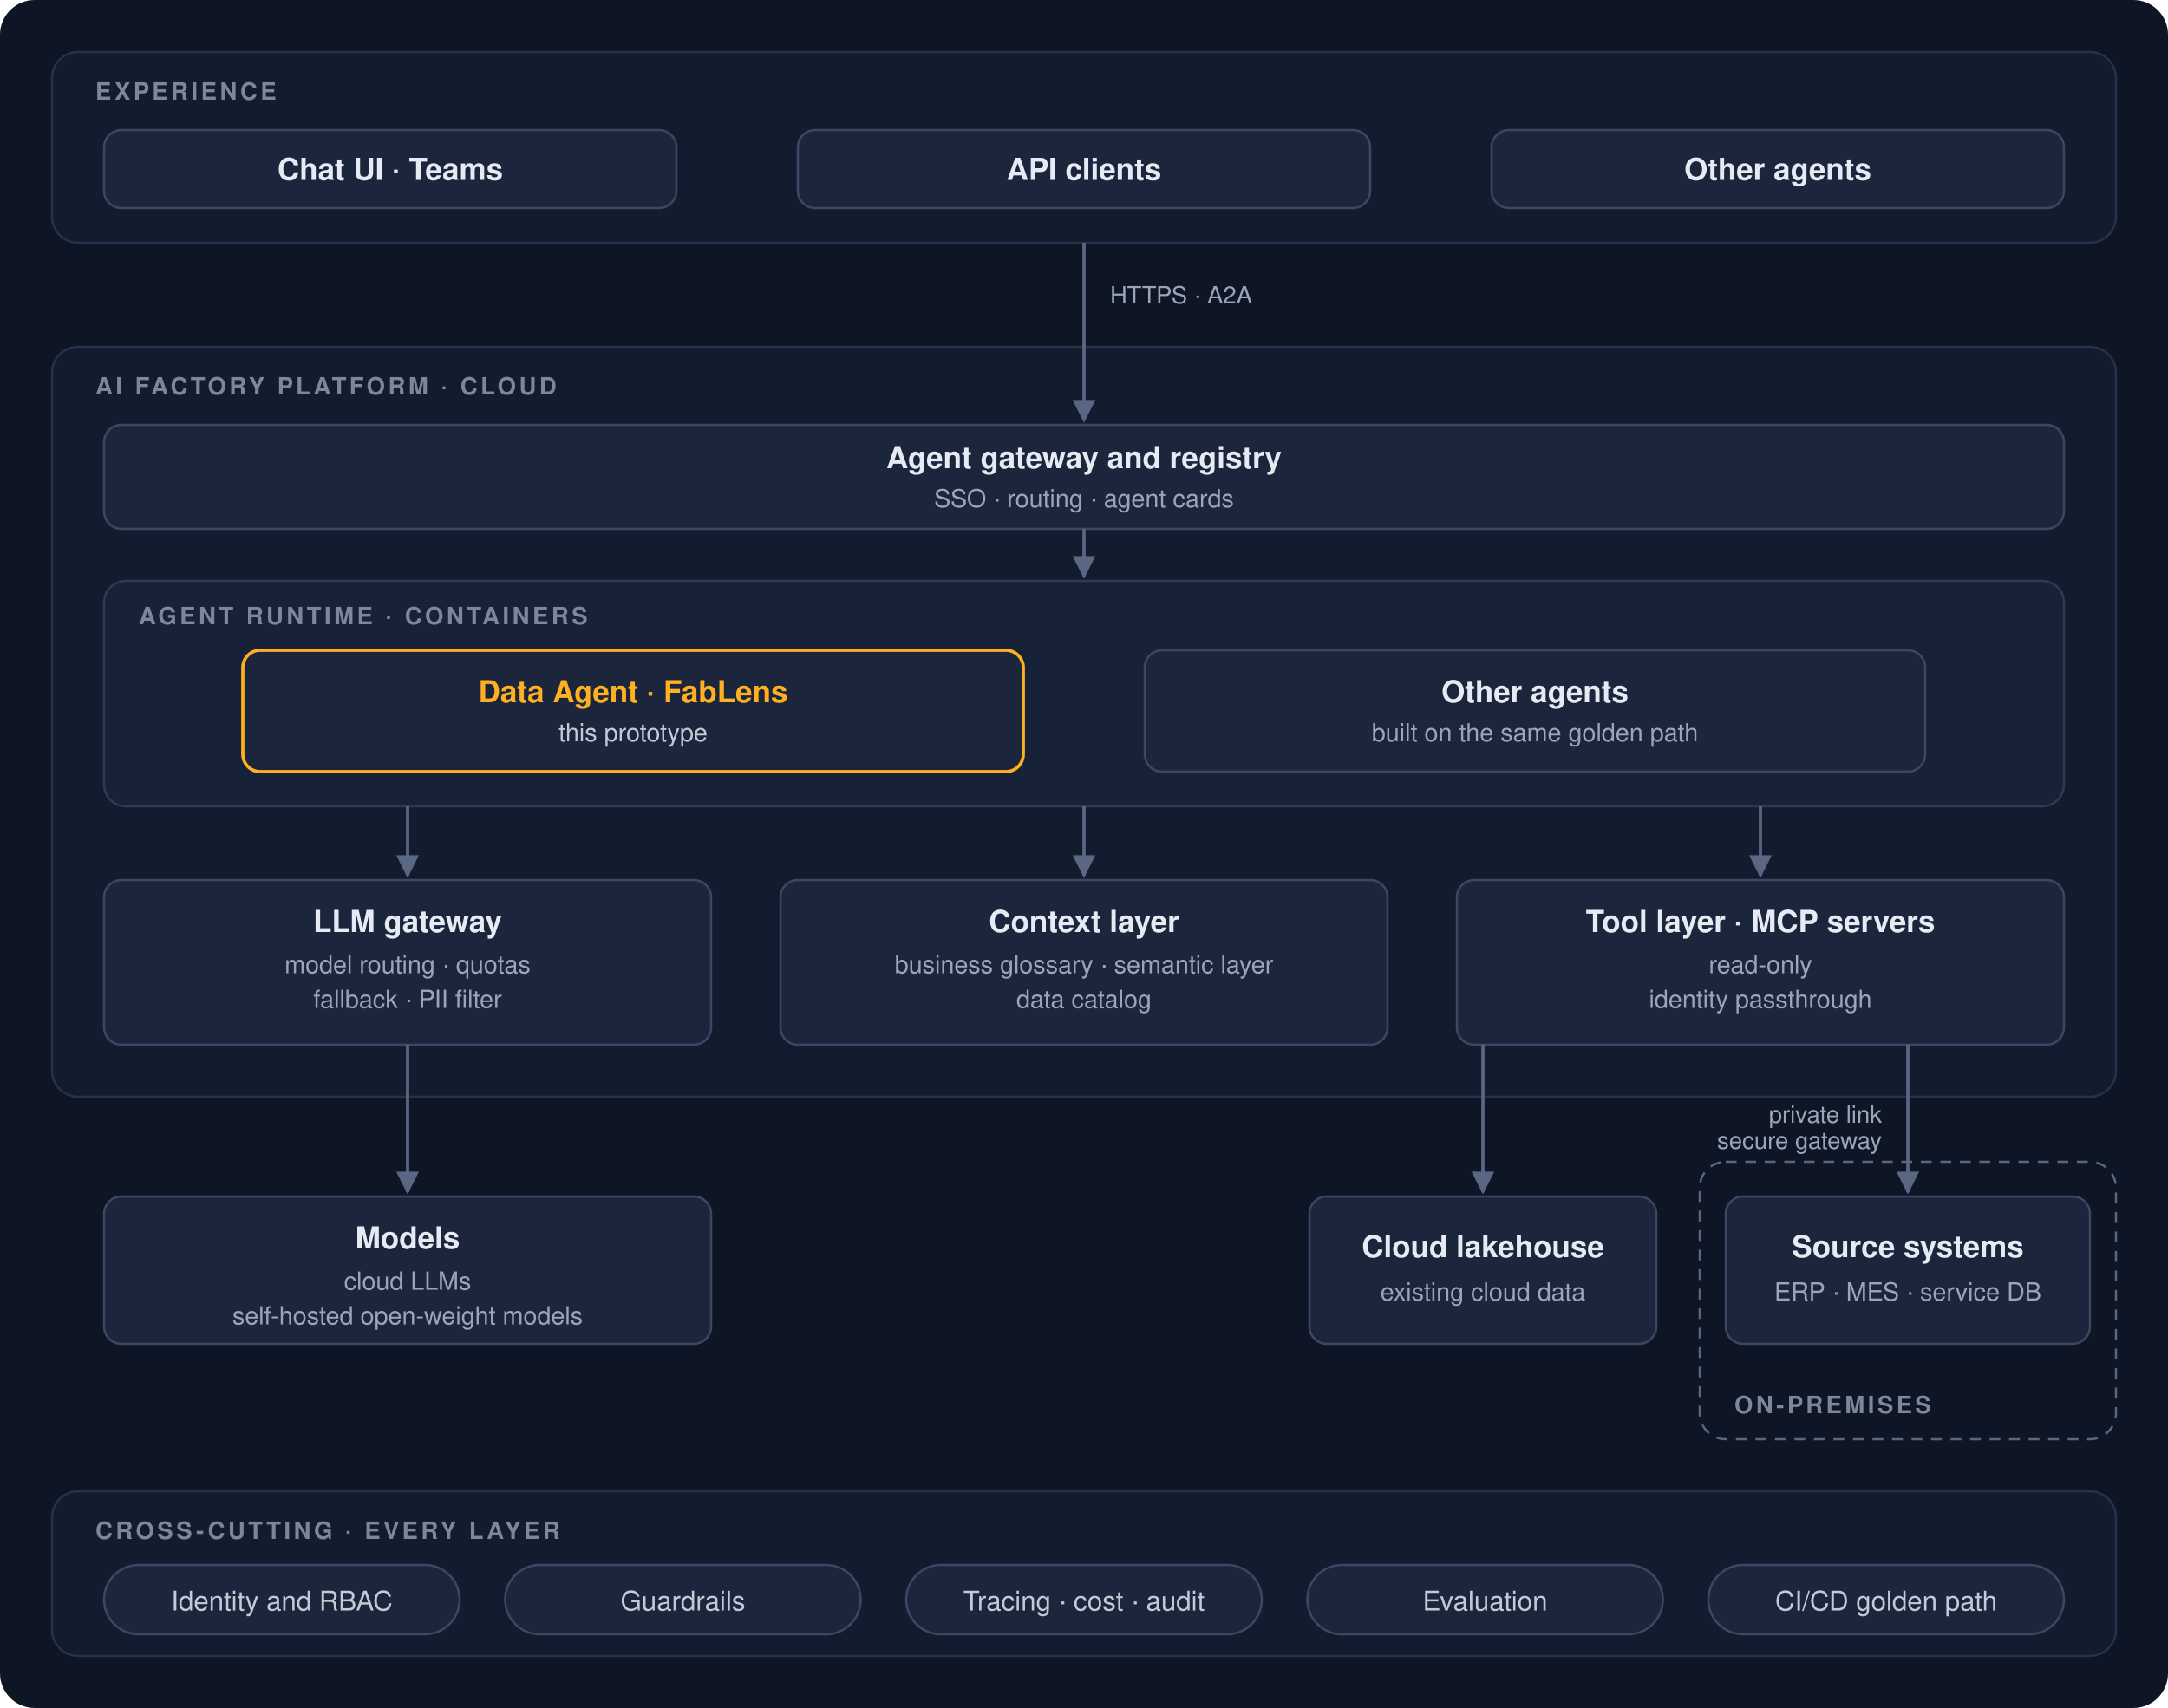
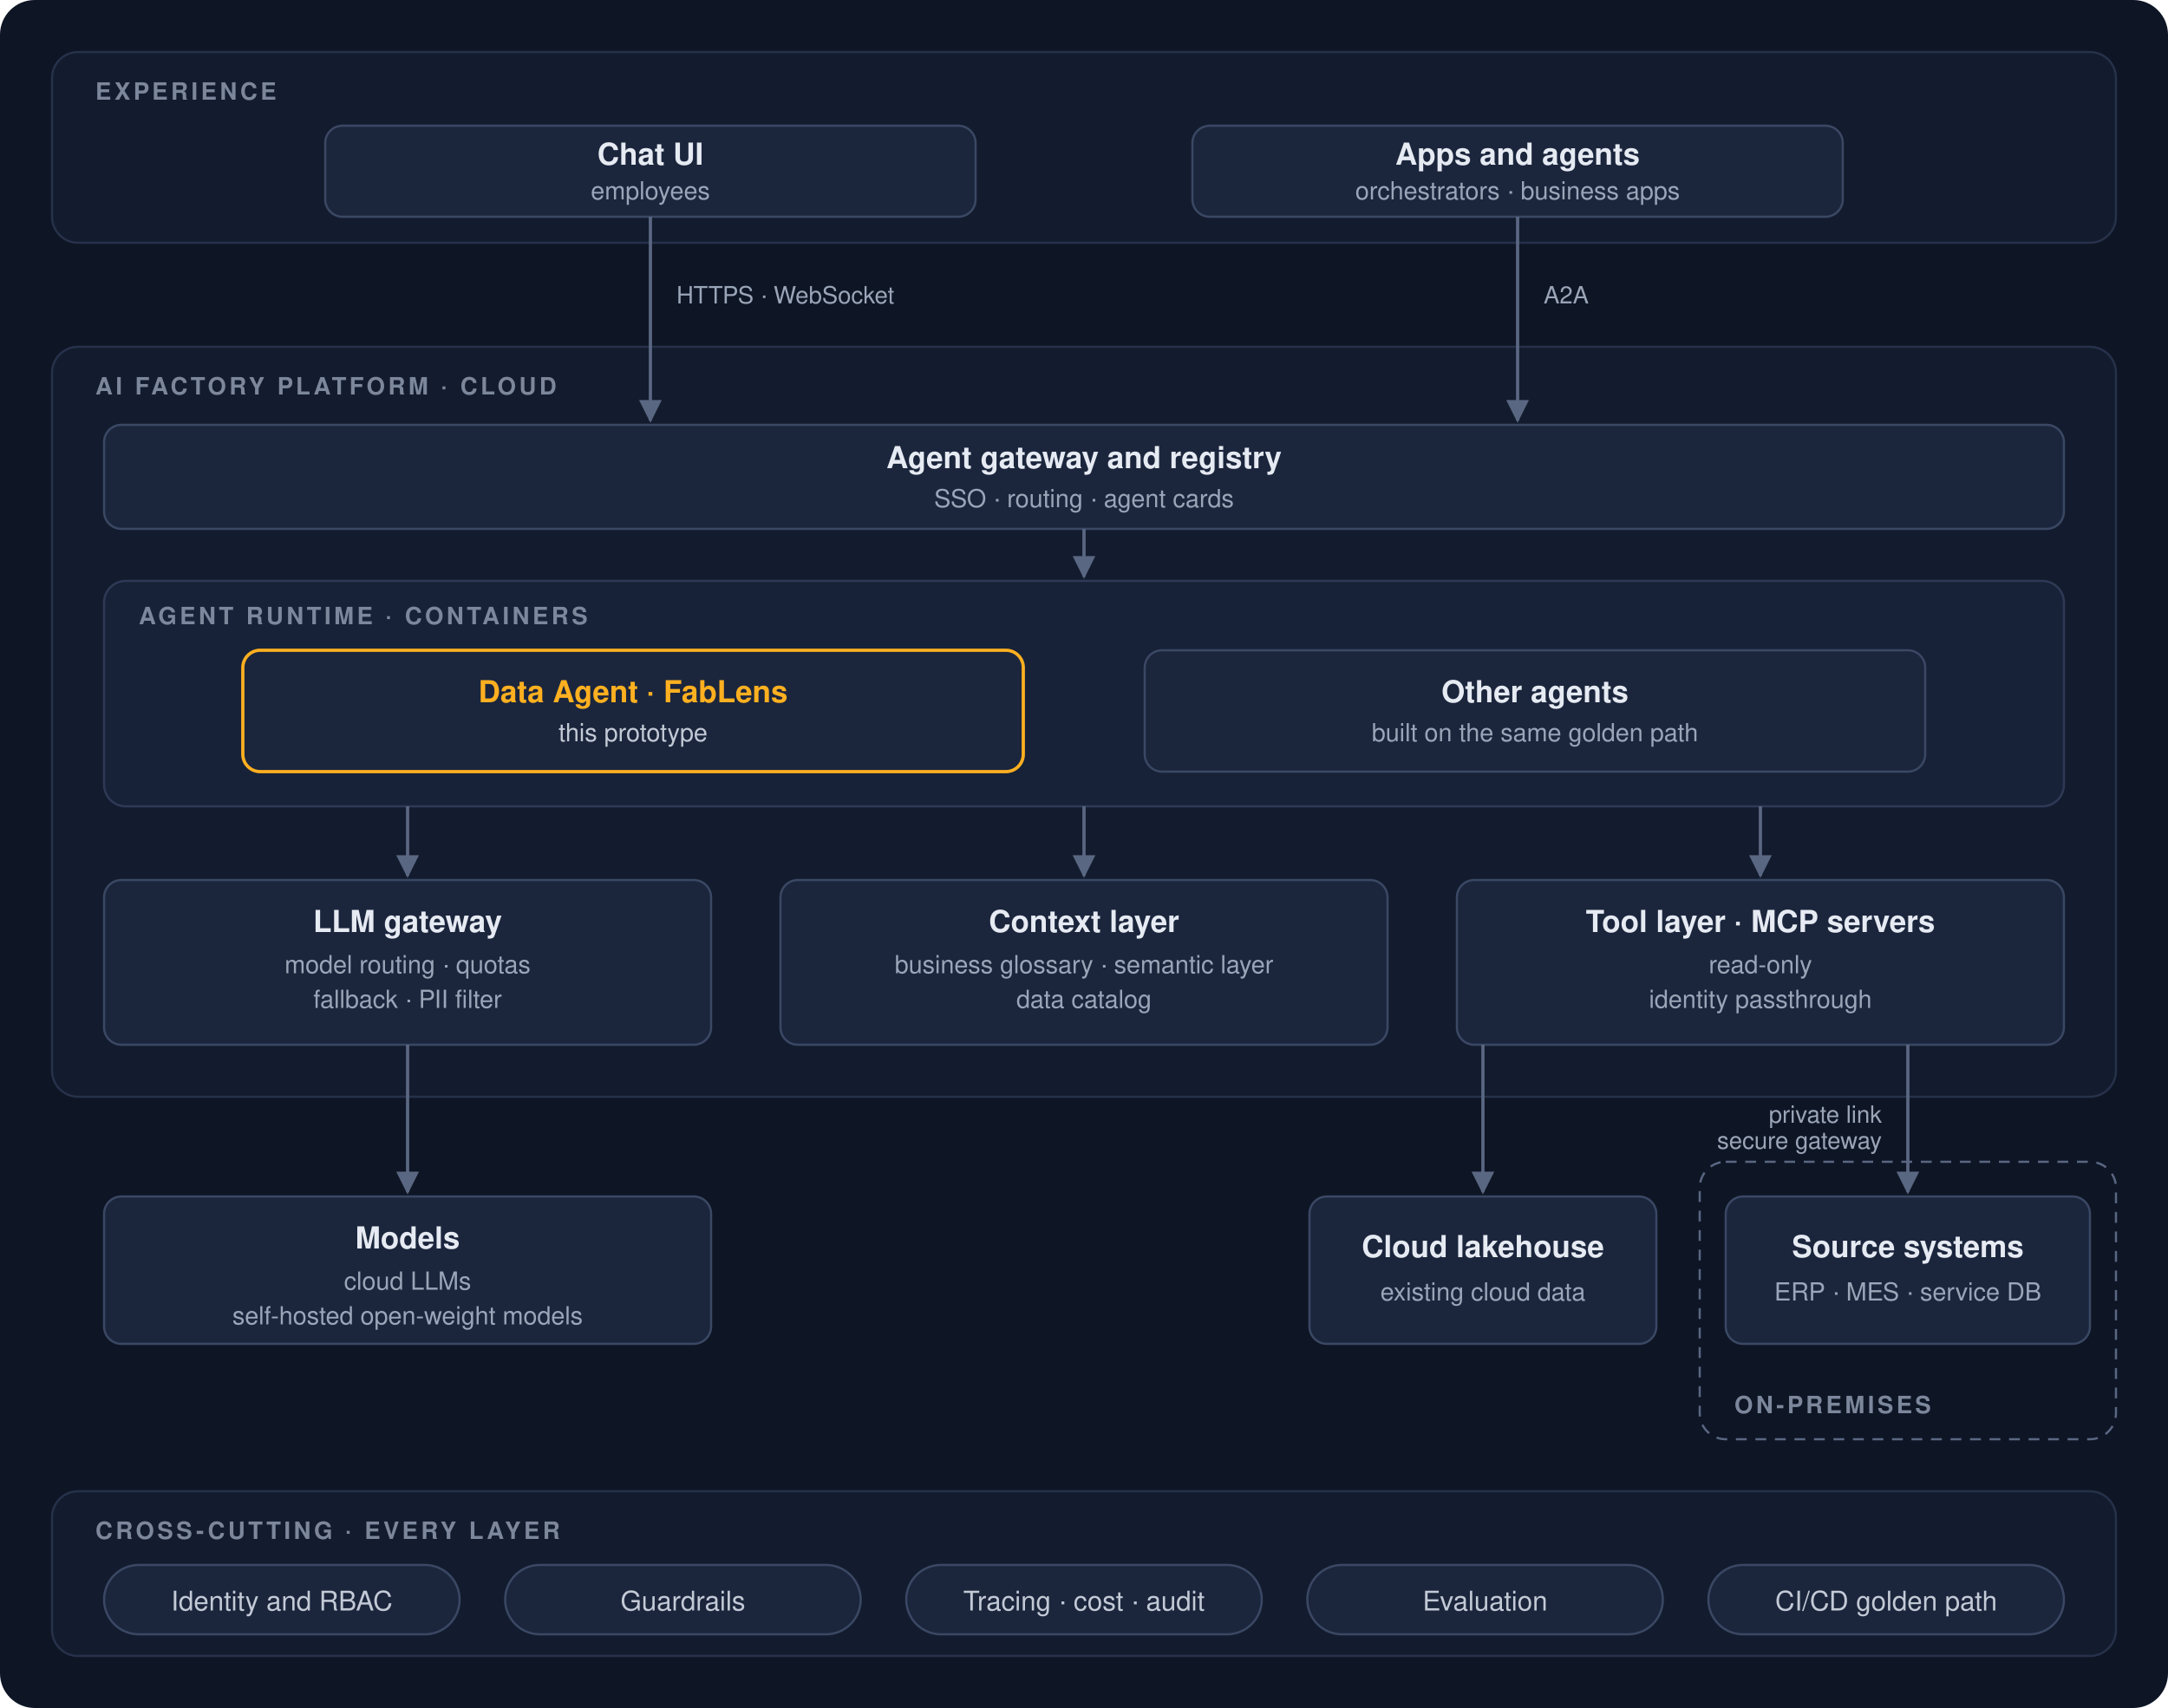
<svg xmlns="http://www.w3.org/2000/svg" width="1000" height="788" viewBox="0 0 1000 788" role="img" aria-label="AI Factory reference architecture">
  <style>
    text { font-family: "Segoe UI", -apple-system, BlinkMacSystemFont, Helvetica, Arial, sans-serif; }
    .label { font-size: 11px; font-weight: 600; letter-spacing: 1.4px; fill: #7C879C; }
    .title { font-size: 14px; font-weight: 600; fill: #E6EAF2; }
    .sub { font-size: 11.5px; fill: #9AA5B8; }
    .note { font-size: 11px; fill: #9AA5B8; }
    .chip { font-size: 12.5px; fill: #C3CAD6; }
    .band { fill: #131C2E; stroke: #26314A; }
    .box { fill: #1B263D; stroke: #3B4864; }
    .flow { fill: none; stroke: #5A6782; stroke-width: 1.5; }
  </style>
  <defs>
    <marker id="arrow" viewBox="0 0 10 10" refX="9" refY="5" markerWidth="7" markerHeight="7" orient="auto">
      <path d="M0 0 L10 5 L0 10 z" fill="#5A6782" />
    </marker>
  </defs>
  <rect width="1000" height="788" rx="16" fill="#0E1525" />
  <rect class="band" x="24" y="24" width="952" height="88" rx="12" />
  <text class="label" x="44" y="46">EXPERIENCE</text>
-   <rect class="box" x="48" y="60" width="264" height="36" rx="8" />
-   <text class="title" x="180" y="83" text-anchor="middle">Chat UI · Teams</text>
-   <rect class="box" x="368" y="60" width="264" height="36" rx="8" />
-   <text class="title" x="500" y="83" text-anchor="middle">API clients</text>
-   <rect class="box" x="688" y="60" width="264" height="36" rx="8" />
-   <text class="title" x="820" y="83" text-anchor="middle">Other agents</text>
+   <rect class="box" x="150" y="58" width="300" height="42" rx="8" />
+   <text class="title" x="300" y="76" text-anchor="middle">Chat UI</text>
+   <text class="sub" x="300" y="92" text-anchor="middle">employees</text>
+   <rect class="box" x="550" y="58" width="300" height="42" rx="8" />
+   <text class="title" x="700" y="76" text-anchor="middle">Apps and agents</text>
+   <text class="sub" x="700" y="92" text-anchor="middle">orchestrators · business apps</text>
  <rect class="band" x="24" y="160" width="952" height="346" rx="12" />
  <text class="label" x="44" y="182">AI FACTORY PLATFORM · CLOUD</text>
-   <path class="flow" d="M500 112 V194" marker-end="url(#arrow)" />
-   <text class="note" x="512" y="140">HTTPS · A2A</text>
+   <path class="flow" d="M300 100 V194" marker-end="url(#arrow)" />
+   <text class="note" x="312" y="140">HTTPS · WebSocket</text>
+   <path class="flow" d="M700 100 V194" marker-end="url(#arrow)" />
+   <text class="note" x="712" y="140">A2A</text>
  <rect class="box" x="48" y="196" width="904" height="48" rx="8" />
  <text class="title" x="500" y="216" text-anchor="middle">Agent gateway and registry</text>
  <text class="sub" x="500" y="234" text-anchor="middle">SSO · routing · agent cards</text>
  <path class="flow" d="M500 244 V266" marker-end="url(#arrow)" />
  <rect x="48" y="268" width="904" height="104" rx="10" fill="#172238" stroke="#2E3A55" />
  <text class="label" x="64" y="288">AGENT RUNTIME · CONTAINERS</text>
  <rect x="112" y="300" width="360" height="56" rx="8" fill="#1B263D" stroke="#FFB020" stroke-width="1.5" />
  <text class="title" x="292" y="324" text-anchor="middle" style="fill: #FFB020">Data Agent · FabLens</text>
  <text class="sub" x="292" y="342" text-anchor="middle" style="fill: #C3CAD6">this prototype</text>
  <rect class="box" x="528" y="300" width="360" height="56" rx="8" />
  <text class="title" x="708" y="324" text-anchor="middle">Other agents</text>
  <text class="sub" x="708" y="342" text-anchor="middle">built on the same golden path</text>
  <path class="flow" d="M188 372 V404" marker-end="url(#arrow)" />
  <path class="flow" d="M500 372 V404" marker-end="url(#arrow)" />
  <path class="flow" d="M812 372 V404" marker-end="url(#arrow)" />
  <rect class="box" x="48" y="406" width="280" height="76" rx="8" />
  <text class="title" x="188" y="430" text-anchor="middle">LLM gateway</text>
  <text class="sub" x="188" y="449" text-anchor="middle">model routing · quotas</text>
  <text class="sub" x="188" y="465" text-anchor="middle">fallback · PII filter</text>
  <rect class="box" x="360" y="406" width="280" height="76" rx="8" />
  <text class="title" x="500" y="430" text-anchor="middle">Context layer</text>
  <text class="sub" x="500" y="449" text-anchor="middle">business glossary · semantic layer</text>
  <text class="sub" x="500" y="465" text-anchor="middle">data catalog</text>
  <rect class="box" x="672" y="406" width="280" height="76" rx="8" />
  <text class="title" x="812" y="430" text-anchor="middle">Tool layer · MCP servers</text>
  <text class="sub" x="812" y="449" text-anchor="middle">read-only</text>
  <text class="sub" x="812" y="465" text-anchor="middle">identity passthrough</text>
  <path class="flow" d="M188 482 V550" marker-end="url(#arrow)" />
  <path class="flow" d="M684 482 V550" marker-end="url(#arrow)" />
  <path class="flow" d="M880 482 V550" marker-end="url(#arrow)" />
  <text class="note" x="868" y="518" text-anchor="end">private link</text>
  <text class="note" x="868" y="530" text-anchor="end">secure gateway</text>
  <rect class="box" x="48" y="552" width="280" height="68" rx="8" />
  <text class="title" x="188" y="576" text-anchor="middle">Models</text>
  <text class="sub" x="188" y="595" text-anchor="middle">cloud LLMs</text>
  <text class="sub" x="188" y="611" text-anchor="middle">self-hosted open-weight models</text>
  <rect class="box" x="604" y="552" width="160" height="68" rx="8" />
  <text class="title" x="684" y="580" text-anchor="middle">Cloud lakehouse</text>
  <text class="sub" x="684" y="600" text-anchor="middle">existing cloud data</text>
  <rect x="784" y="536" width="192" height="128" rx="12" fill="none" stroke="#5A6782" stroke-dasharray="5 4" />
  <rect class="box" x="796" y="552" width="168" height="68" rx="8" />
  <text class="title" x="880" y="580" text-anchor="middle">Source systems</text>
  <text class="sub" x="880" y="600" text-anchor="middle">ERP · MES · service DB</text>
  <text class="label" x="800" y="652">ON-PREMISES</text>
  <rect class="band" x="24" y="688" width="952" height="76" rx="12" />
  <text class="label" x="44" y="710">CROSS-CUTTING · EVERY LAYER</text>
  <rect class="box" x="48" y="722" width="164" height="32" rx="16" />
  <text class="chip" x="130" y="743" text-anchor="middle">Identity and RBAC</text>
  <rect class="box" x="233" y="722" width="164" height="32" rx="16" />
  <text class="chip" x="315" y="743" text-anchor="middle">Guardrails</text>
  <rect class="box" x="418" y="722" width="164" height="32" rx="16" />
  <text class="chip" x="500" y="743" text-anchor="middle">Tracing · cost · audit</text>
  <rect class="box" x="603" y="722" width="164" height="32" rx="16" />
  <text class="chip" x="685" y="743" text-anchor="middle">Evaluation</text>
  <rect class="box" x="788" y="722" width="164" height="32" rx="16" />
  <text class="chip" x="870" y="743" text-anchor="middle">CI/CD golden path</text>
</svg>
